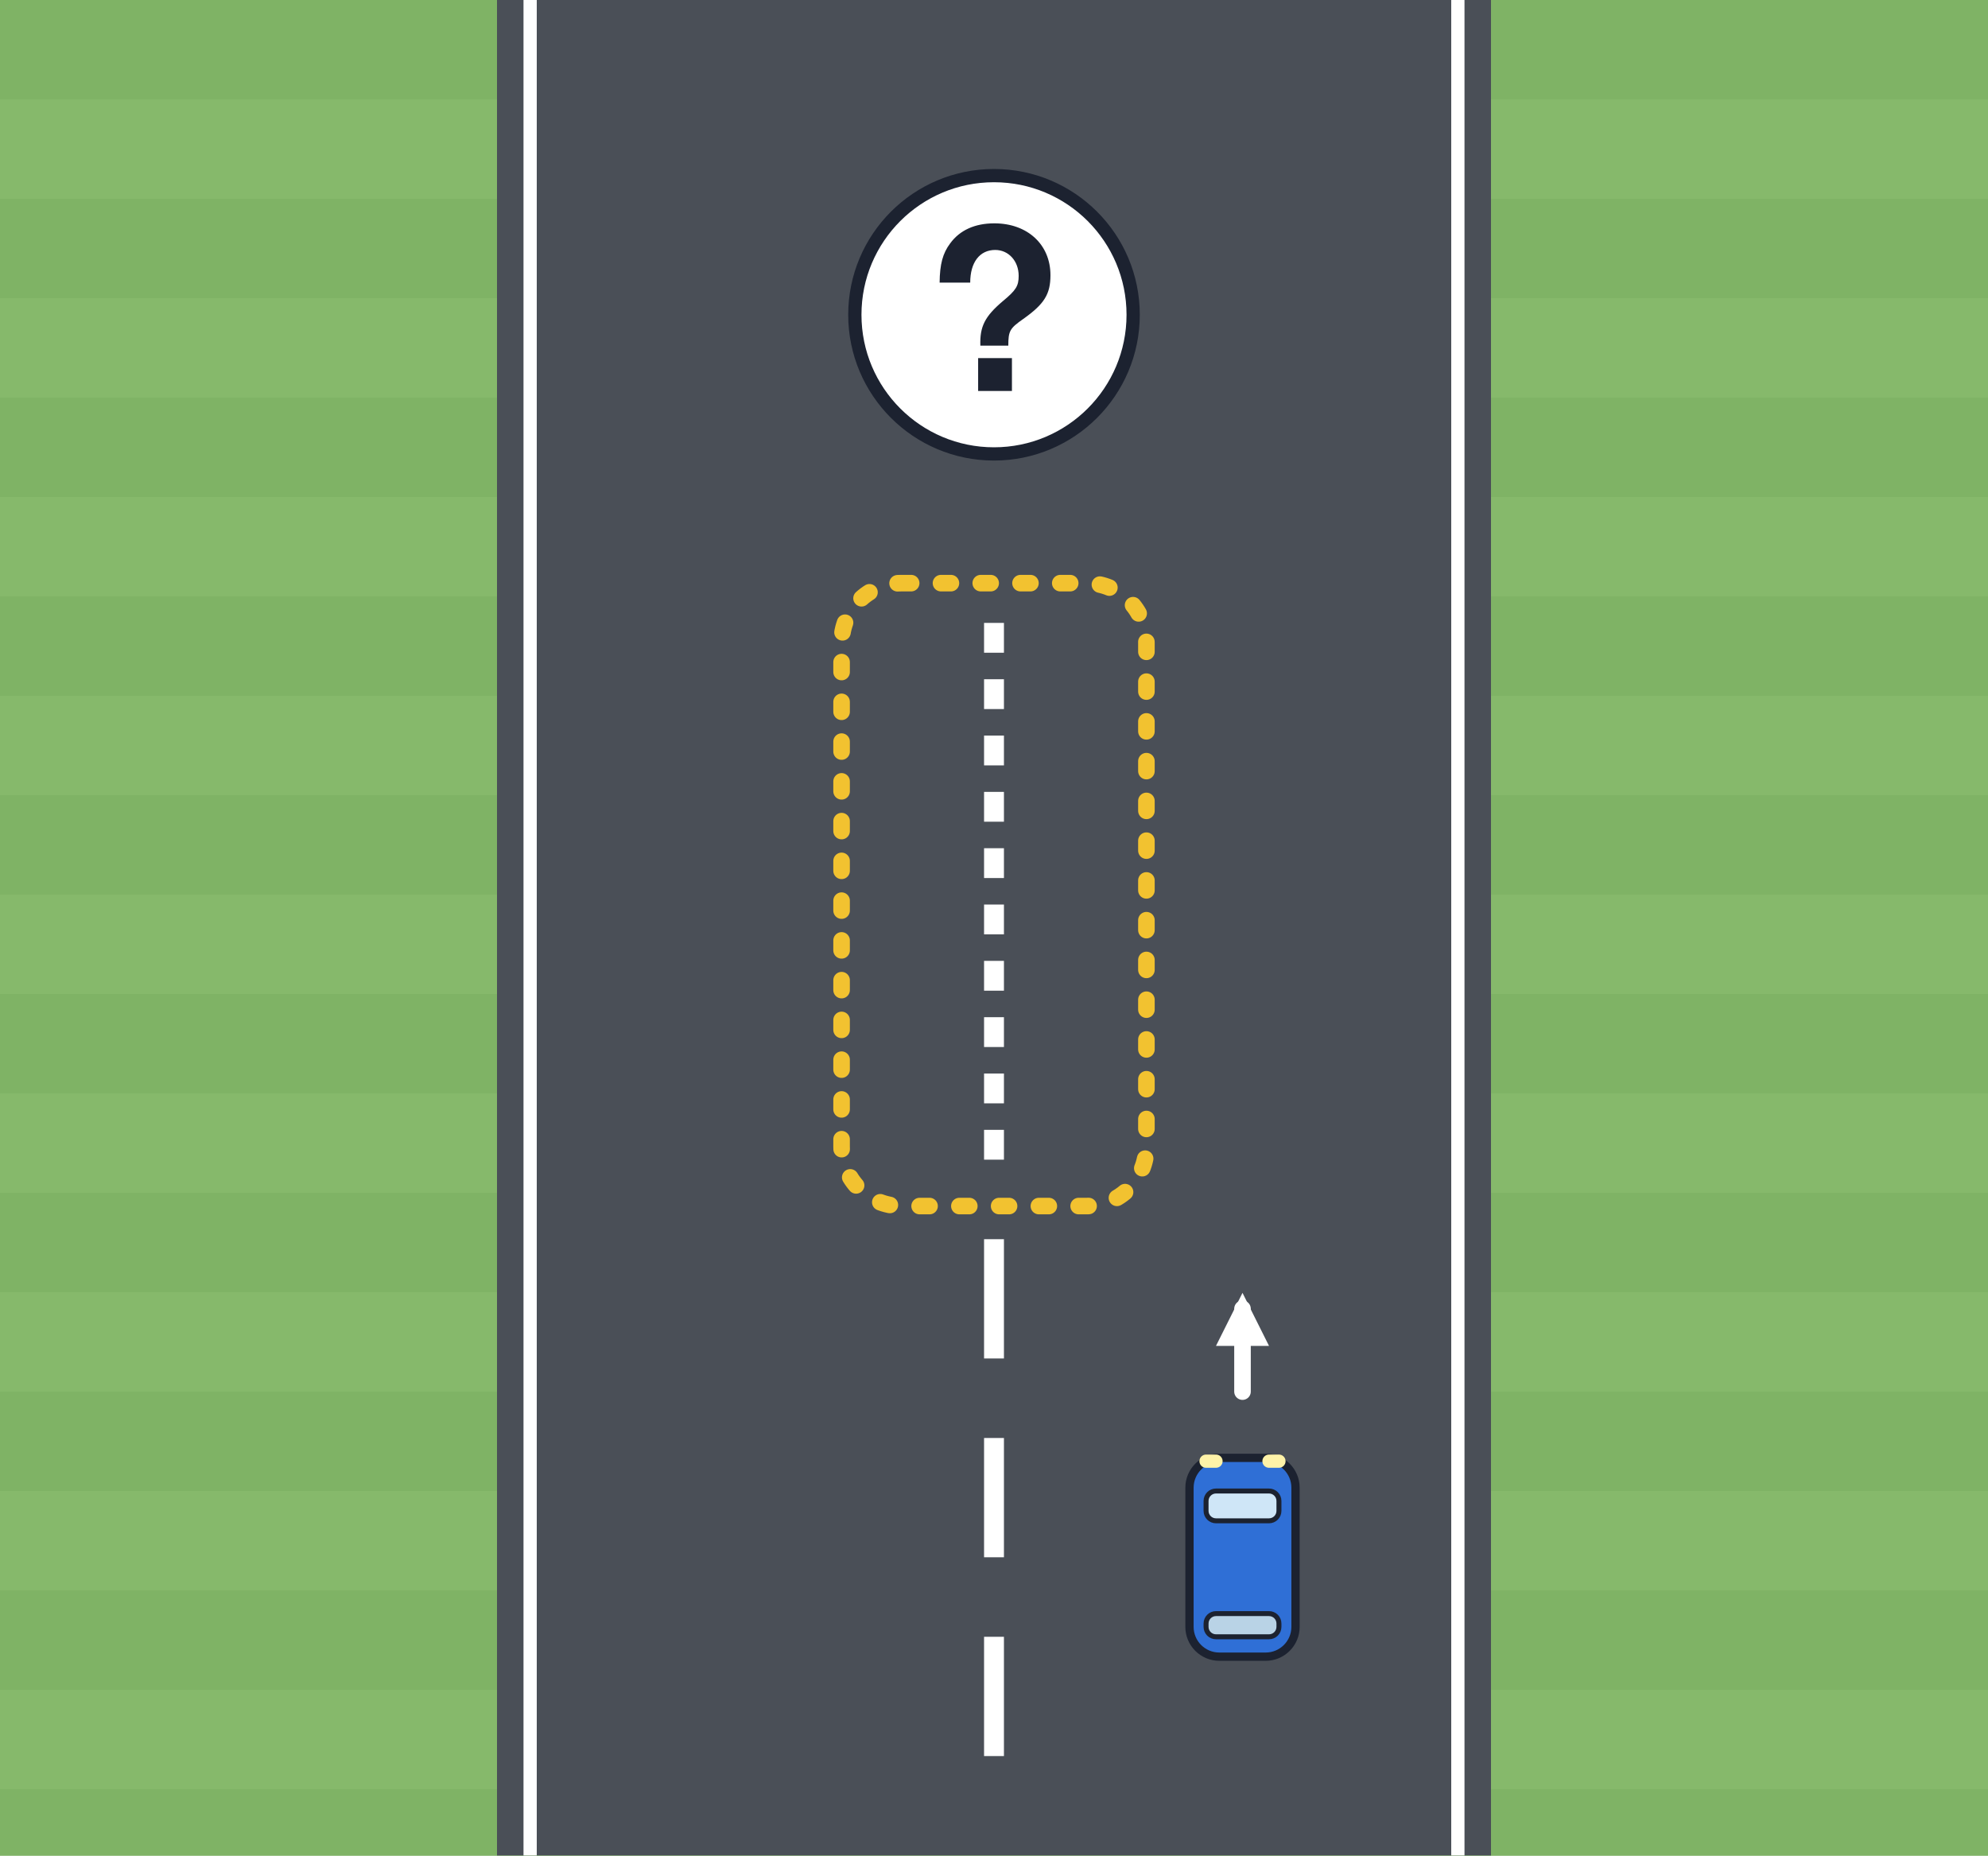
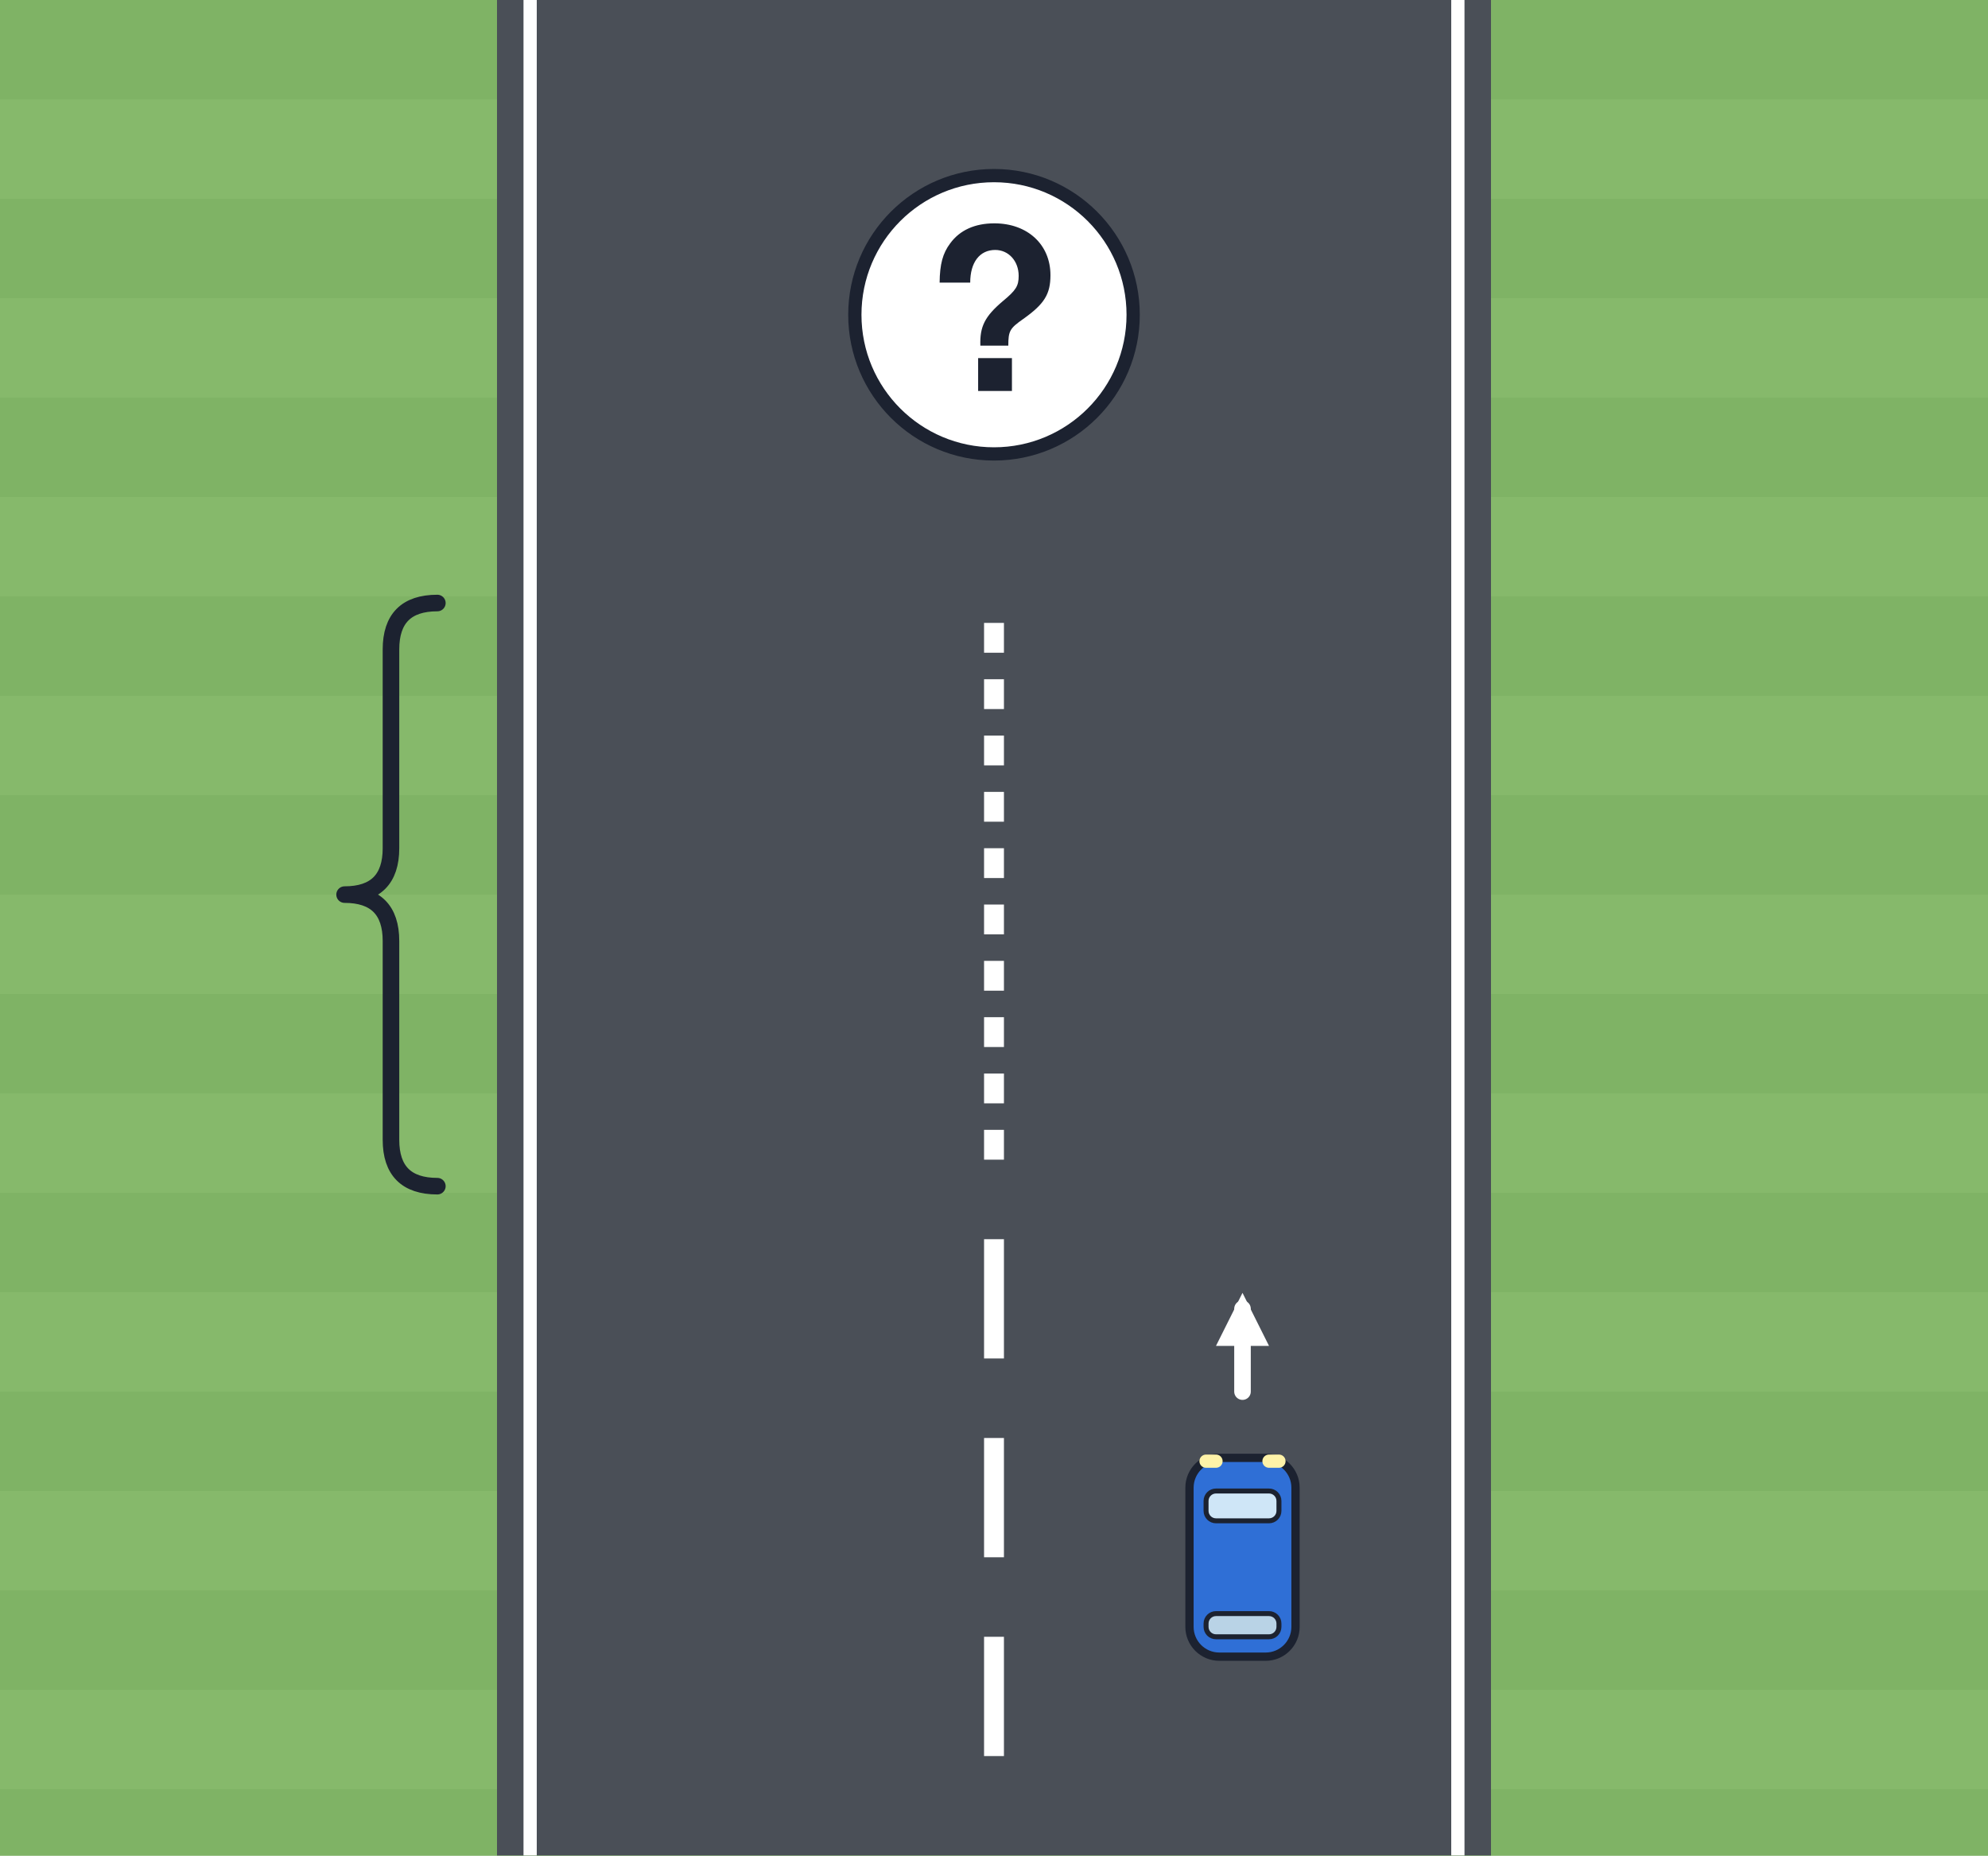
<svg xmlns="http://www.w3.org/2000/svg" viewBox="0 0 600 560" width="600" height="560" role="img" aria-labelledby="t d">
  <defs>
    <marker id="ahfff" viewBox="0 0 10 10" refX="7" refY="5" markerWidth="3.2" markerHeight="3.2" orient="auto" markerUnits="strokeWidth">
      <path d="M0 0 L10 5 L0 10 z" fill="#fff" />
    </marker>
  </defs>
  <rect width="600" height="560" fill="#86b96b" />
  <rect x="0" y="0" width="600" height="560" fill="#86b96b" />
  <rect x="0" y="0" width="600" height="30" fill="#74a85a" opacity=".35" />
  <rect x="0" y="60" width="600" height="30" fill="#74a85a" opacity=".35" />
  <rect x="0" y="120" width="600" height="30" fill="#74a85a" opacity=".35" />
  <rect x="0" y="180" width="600" height="30" fill="#74a85a" opacity=".35" />
  <rect x="0" y="240" width="600" height="30" fill="#74a85a" opacity=".35" />
  <rect x="0" y="300" width="600" height="30" fill="#74a85a" opacity=".35" />
  <rect x="0" y="360" width="600" height="30" fill="#74a85a" opacity=".35" />
  <rect x="0" y="420" width="600" height="30" fill="#74a85a" opacity=".35" />
  <rect x="0" y="480" width="600" height="30" fill="#74a85a" opacity=".35" />
  <rect x="0" y="540" width="600" height="30" fill="#74a85a" opacity=".35" />
  <rect x="150" y="0" width="300" height="560" fill="#4a4f57" />
  <rect x="158" y="0" width="4" height="560" fill="#fff" />
  <rect x="438" y="0" width="4" height="560" fill="#fff" />
  <rect x="297" y="494" width="6" height="36" fill="#fff" />
  <rect x="297" y="434" width="6" height="36" fill="#fff" />
  <rect x="297" y="374" width="6" height="36" fill="#fff" />
  <rect x="297" y="341" width="6" height="9" fill="#fff" />
  <rect x="297" y="324" width="6" height="9" fill="#fff" />
  <rect x="297" y="307" width="6" height="9" fill="#fff" />
  <rect x="297" y="290" width="6" height="9" fill="#fff" />
  <rect x="297" y="273" width="6" height="9" fill="#fff" />
  <rect x="297" y="256" width="6" height="9" fill="#fff" />
  <rect x="297" y="239" width="6" height="9" fill="#fff" />
  <rect x="297" y="222" width="6" height="9" fill="#fff" />
  <rect x="297" y="205" width="6" height="9" fill="#fff" />
  <rect x="297" y="188" width="6" height="9" fill="#fff" />
-   <rect x="254" y="176" width="92" height="188" rx="18" fill="none" stroke="#f2c230" stroke-width="5" stroke-dasharray="3 9" stroke-linecap="round" />
+   <path d="M 132 182 Q 118 182 118 196 L 118 256 Q 118 270 104 270 Q 118 270 118 284 L 118 344 Q 118 358 132 358" fill="none" stroke="#1c2230" stroke-width="5" stroke-linecap="round" stroke-linejoin="round" />
  <circle cx="300" cy="95" r="42" fill="#fff" stroke="#1c2230" stroke-width="4" />
  <text x="300" y="118" font-family="Segoe UI, Helvetica, Arial, sans-serif" font-size="68" font-weight="800" fill="#1c2230" text-anchor="middle">
    <tspan x="300" dy="0">?</tspan>
  </text>
  <g transform="translate(375 470) rotate(0)">
    <rect x="-16" y="-30" width="32" height="60" rx="9" fill="#2f6fd6" stroke="#1c2230" stroke-width="2.5" />
    <rect x="-11" y="-20" width="22" height="9" rx="3" fill="#cfe6f7" stroke="#1c2230" stroke-width="1.5" />
    <rect x="-11" y="17" width="22" height="7" rx="3" fill="#b9d3e6" stroke="#1c2230" stroke-width="1.5" />
    <rect x="-13" y="-31" width="7" height="4" rx="2" fill="#fff3a8" />
    <rect x="6" y="-31" width="7" height="4" rx="2" fill="#fff3a8" />
  </g>
  <line x1="375" y1="420" x2="375" y2="395" stroke="#fff" stroke-width="5" stroke-linecap="round" marker-end="url(#ahfff)" />
</svg>
